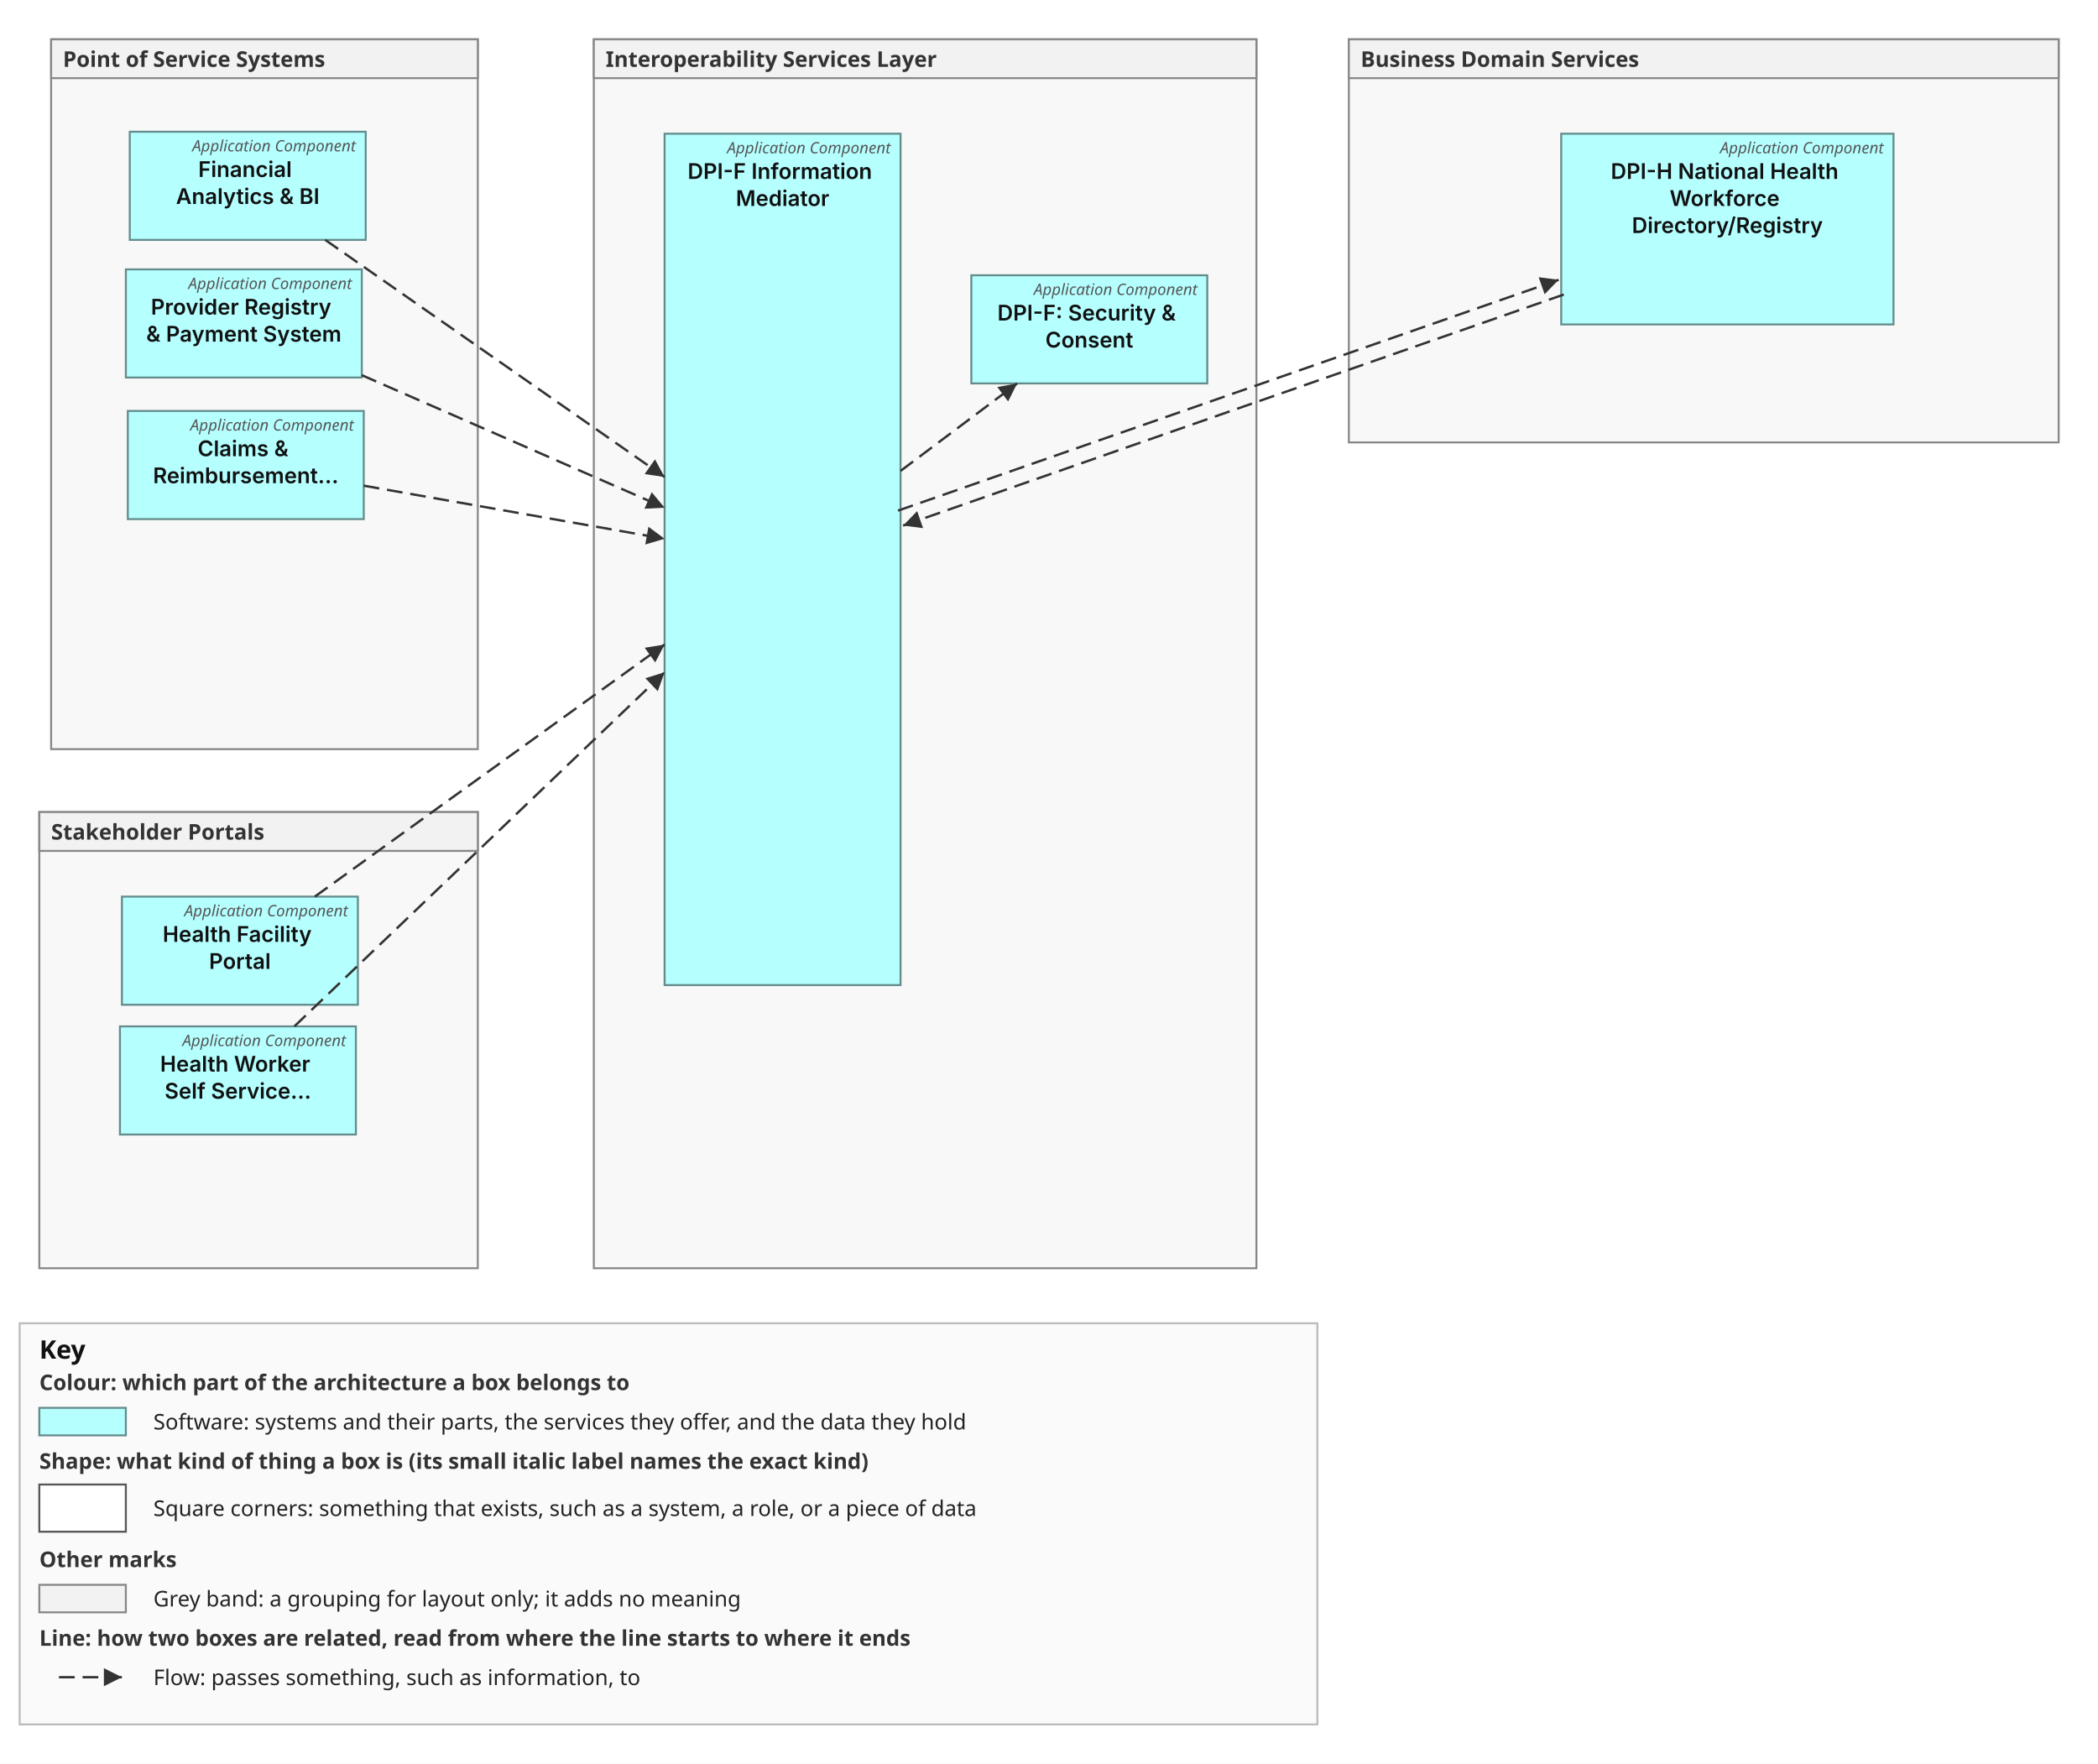
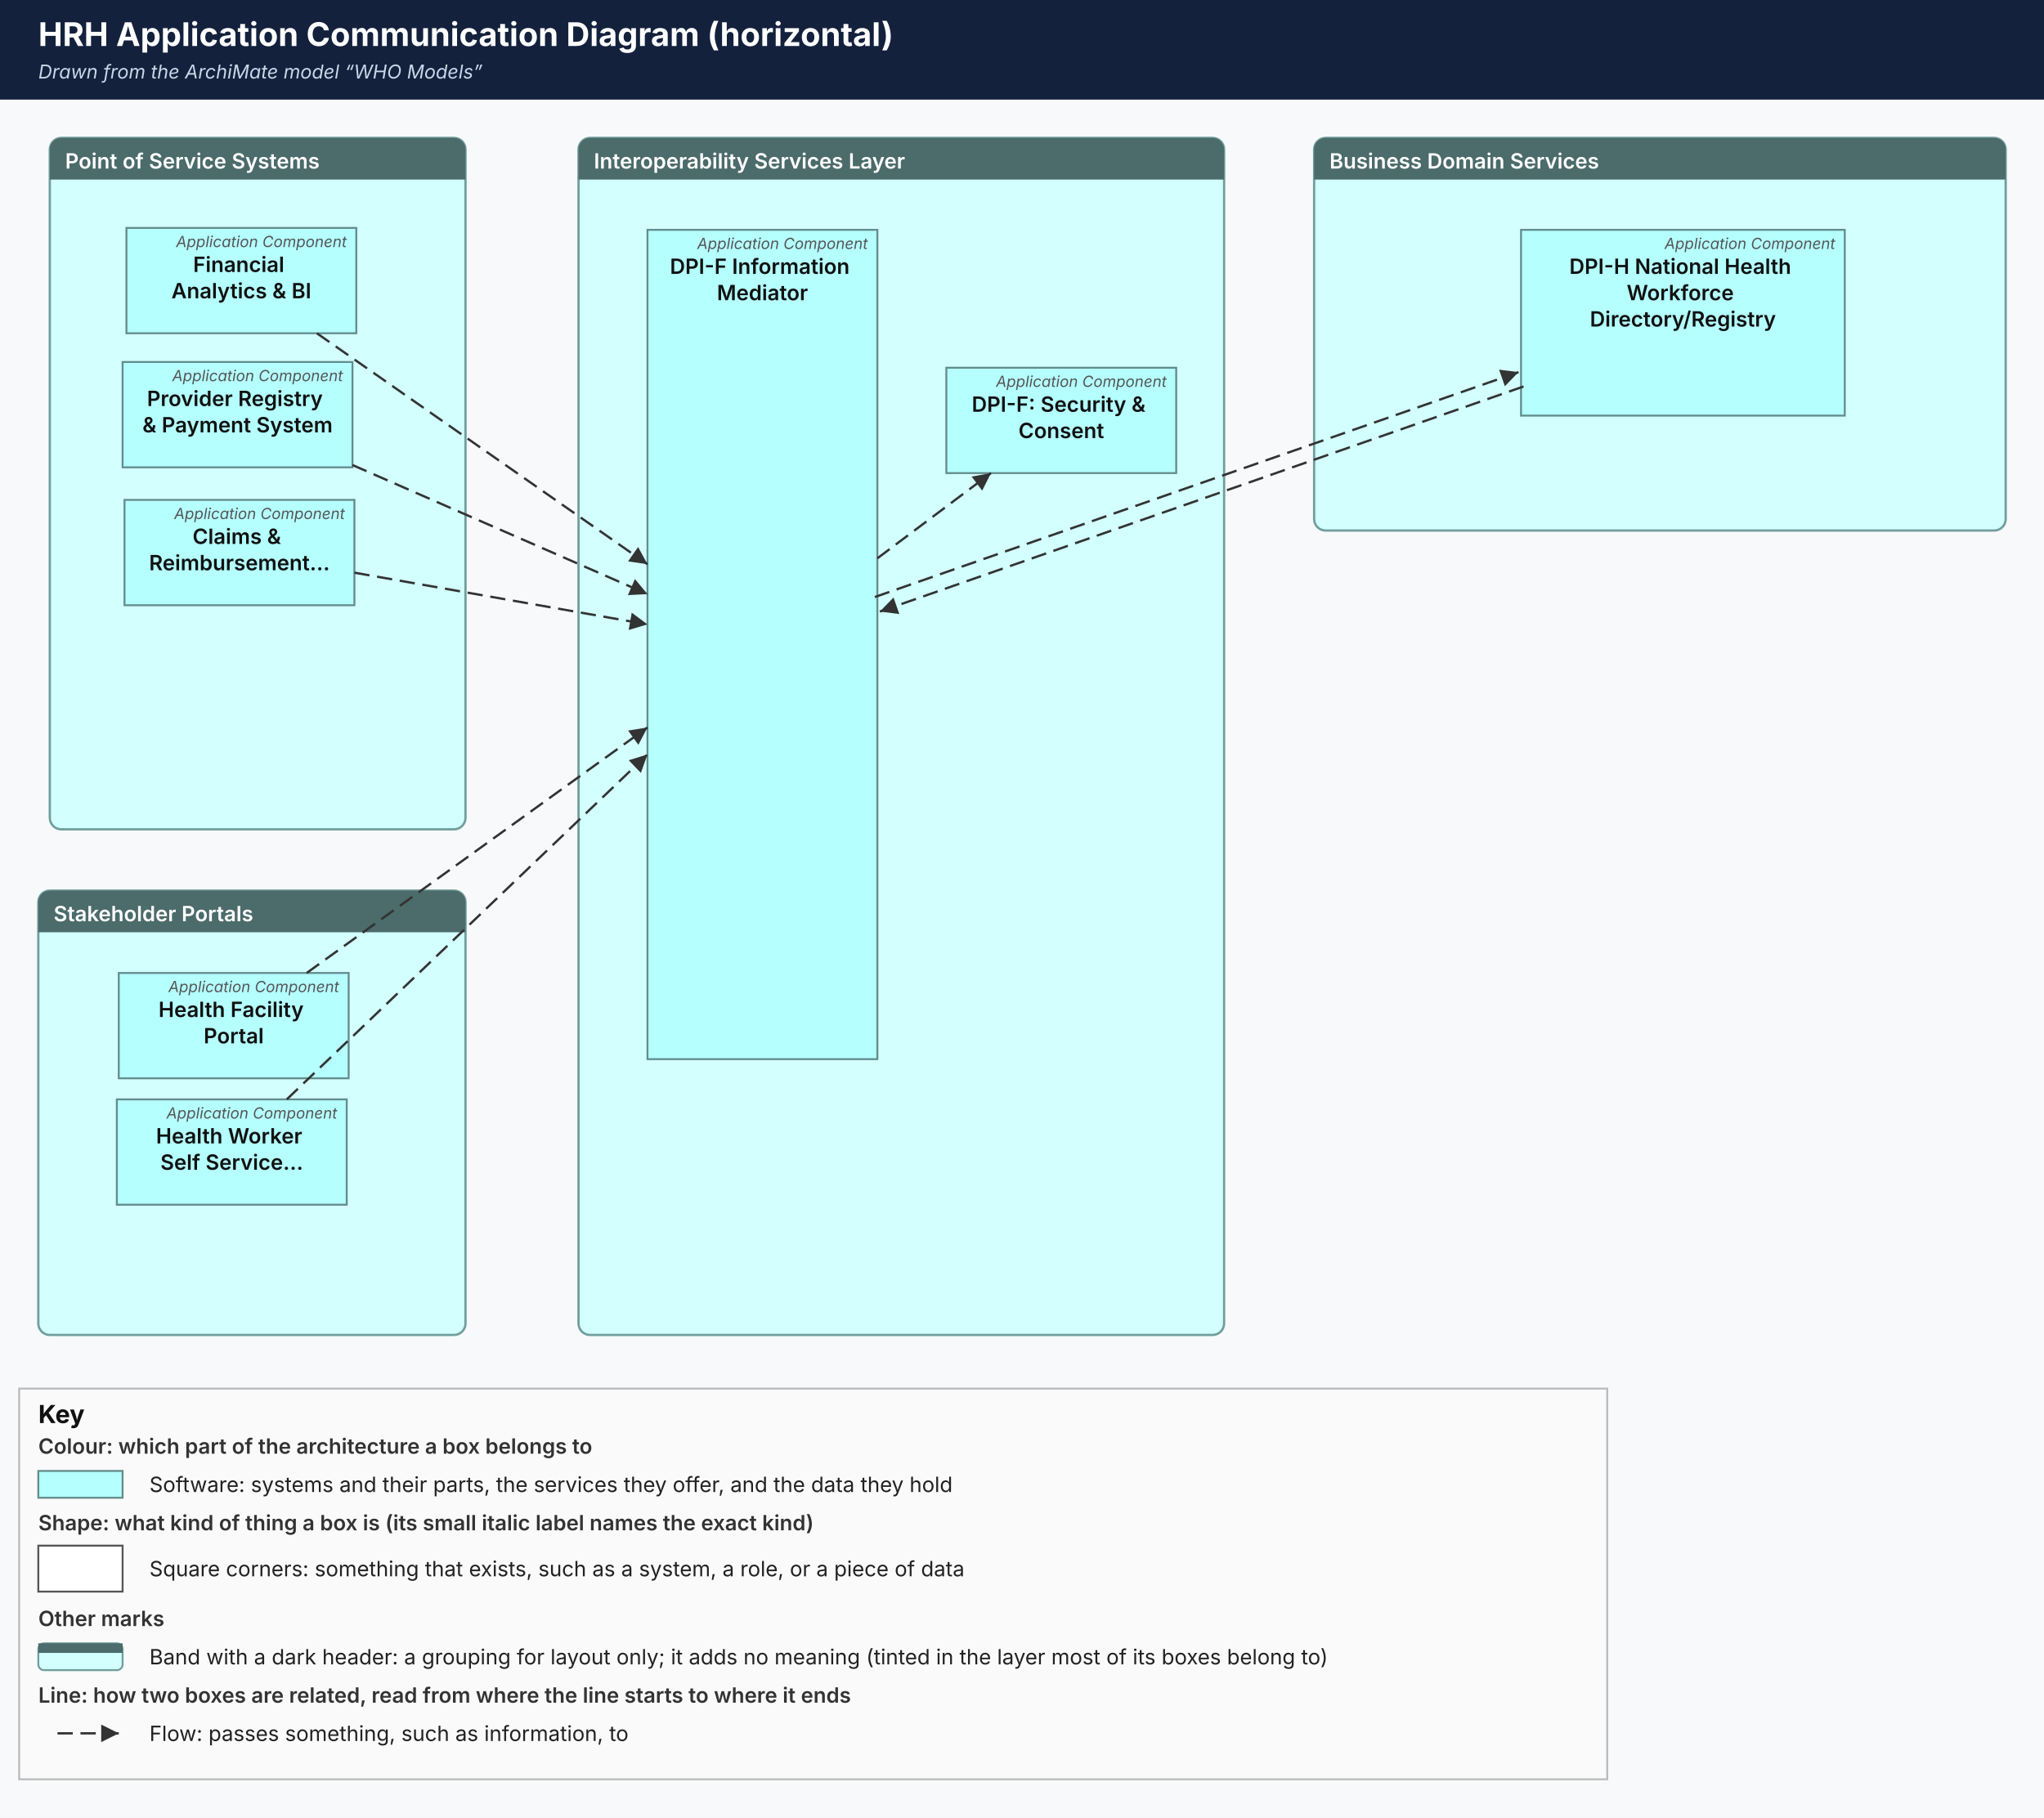
- <svg xmlns="http://www.w3.org/2000/svg" viewBox="46 112 1067 897" width="1067" height="897" role="img" aria-labelledby="av-title">
+ <svg xmlns="http://www.w3.org/2000/svg" viewBox="46 60 1067 949" width="1067" height="949" role="img" aria-labelledby="av-title">
  <style>
- .av-name{font:600 11px system-ui,-apple-system,"Segoe UI",sans-serif;fill:#111}
- .av-type{font:italic 8px system-ui,sans-serif;fill:#555}
- .av-group{font:600 11px system-ui,sans-serif;fill:#333}
- .av-note{font:10px system-ui,sans-serif;fill:#222}
- .av-key{font:11px system-ui,sans-serif;fill:#222}
- .av-keyh{font:600 11px system-ui,sans-serif;fill:#333}
- .av-keyt{font:700 13px system-ui,sans-serif;fill:#111}
- .av-rel{font:9px system-ui,sans-serif;fill:#333;paint-order:stroke;stroke:#fff;stroke-width:3px}
+ .av-name{font:600 11px Inter, "Segoe UI", system-ui, -apple-system, Helvetica, Arial, sans-serif;fill:#111}
+ .av-type{font:italic 8px Inter, "Segoe UI", system-ui, -apple-system, Helvetica, Arial, sans-serif;fill:#555}
+ .av-group{font:600 11px Inter, "Segoe UI", system-ui, -apple-system, Helvetica, Arial, sans-serif;fill:#333}
+ .av-note{font:10px Inter, "Segoe UI", system-ui, -apple-system, Helvetica, Arial, sans-serif;fill:#222}
+ .av-key{font:11px Inter, "Segoe UI", system-ui, -apple-system, Helvetica, Arial, sans-serif;fill:#222}
+ .av-keyh{font:600 11px Inter, "Segoe UI", system-ui, -apple-system, Helvetica, Arial, sans-serif;fill:#333}
+ .av-keyt{font:700 13px Inter, "Segoe UI", system-ui, -apple-system, Helvetica, Arial, sans-serif;fill:#111}
+ .av-rel{font:9px Inter, "Segoe UI", system-ui, -apple-system, Helvetica, Arial, sans-serif;fill:#333;paint-order:stroke;stroke:#fff;stroke-width:3px}
a:hover rect,a:hover polygon,a:focus rect,a:focus polygon{stroke:#06c;stroke-width:2.5}
</style>
  <defs>
    <marker id="arrow-open" viewBox="0 0 12 12" refX="11" refY="6" markerWidth="11" markerHeight="11" orient="auto-start-reverse" markerUnits="userSpaceOnUse">
      <path d="M1 1 L11 6 L1 11" fill="none" stroke="#333" stroke-width="1.3" />
    </marker>
    <marker id="arrow-filled" viewBox="0 0 12 12" refX="11" refY="6" markerWidth="11" markerHeight="11" orient="auto-start-reverse" markerUnits="userSpaceOnUse">
      <path d="M1 1 L11 6 L1 11 Z" fill="#333" />
    </marker>
    <marker id="arrow-small" viewBox="0 0 10 10" refX="9" refY="5" markerWidth="8" markerHeight="8" orient="auto-start-reverse" markerUnits="userSpaceOnUse">
      <path d="M1 1 L9 5 L1 9" fill="none" stroke="#333" stroke-width="1.2" />
    </marker>
    <marker id="triangle-hollow" viewBox="0 0 14 14" refX="13" refY="7" markerWidth="13" markerHeight="13" orient="auto-start-reverse" markerUnits="userSpaceOnUse">
      <path d="M1 1 L13 7 L1 13 Z" fill="#fff" stroke="#333" stroke-width="1.2" />
    </marker>
    <marker id="diamond-filled" viewBox="0 0 16 10" refX="1" refY="5" markerWidth="16" markerHeight="10" orient="auto-start-reverse" markerUnits="userSpaceOnUse">
      <path d="M1 5 L8 1 L15 5 L8 9 Z" fill="#333" />
    </marker>
    <marker id="diamond-hollow" viewBox="0 0 16 10" refX="1" refY="5" markerWidth="16" markerHeight="10" orient="auto-start-reverse" markerUnits="userSpaceOnUse">
      <path d="M1 5 L8 1 L15 5 L8 9 Z" fill="#fff" stroke="#333" stroke-width="1.2" />
    </marker>
    <marker id="dot" viewBox="0 0 8 8" refX="4" refY="4" markerWidth="7" markerHeight="7" orient="auto" markerUnits="userSpaceOnUse">
      <circle cx="4" cy="4" r="3.2" fill="#333" />
    </marker>
    <pattern id="missing" width="8" height="8" patternUnits="userSpaceOnUse" patternTransform="rotate(45)">
      <rect width="8" height="8" fill="#fff" />
      <line x1="0" y1="0" x2="0" y2="8" stroke="#d33" stroke-width="2" />
    </pattern>
  </defs>
-   <rect x="46" y="112" width="1067" height="897" fill="#fff" />
+   <rect x="46" y="60" width="1067" height="949" fill="#f8f9fb" />
+   <rect x="46" y="60" width="1067" height="52" fill="#14213d" />
+   <text x="66" y="84" style="font:700 17px Inter, &quot;Segoe UI&quot;, system-ui, -apple-system, Helvetica, Arial, sans-serif;fill:#fff">HRH Application Communication Diagram (horizontal)</text>
+   <text x="66" y="101" style="font:italic 10px Inter, &quot;Segoe UI&quot;, system-ui, -apple-system, Helvetica, Arial, sans-serif;fill:#c9d6e6">Drawn from the ArchiMate model “WHO Models”</text>
  <g class="av-g">
-     <rect x="72" y="132" width="217" height="361" fill="#f2f2f2" fill-opacity=".55" stroke="#888" />
-     <rect x="72" y="132" width="217" height="19.75" fill="#f2f2f2" stroke="#888" />
-     <text class="av-group" x="78" y="146">Point of Service Systems</text>
+     <rect x="72" y="132" width="217" height="361" rx="6" fill="#d3ffff" stroke="#709e9e" stroke-width="1.2" />
+     <path d="M72 138 a6 6 0 0 1 6 -6 h205 a6 6 0 0 1 6 6 v15.75 h-217 z" fill="#4c6b6b" />
+     <text class="av-group" x="80" y="148" style="fill:#fff">Point of Service Systems</text>
  </g>
  <a href="../../../en/dpi-h-ra/archimate/0.2.0-draft.1/elements/financial-analytics-bi/" target="_top">
    <rect x="112" y="179" width="120" height="55" fill="#b5ffff" stroke="#648c8c" stroke-width="1" />
    <text class="av-type" x="227" y="189" text-anchor="end">Application Component</text>
    <text class="av-name" x="172" y="202" text-anchor="middle">
      <tspan x="172" dy="0">Financial</tspan>
      <tspan x="172" dy="13.75">Analytics &amp; BI</tspan>
    </text>
  </a>
  <a href="../../../en/dpi-h-ra/archimate/0.2.0-draft.1/elements/provider-registry-payment-system/" target="_top">
    <rect x="110" y="249" width="120" height="55" fill="#b5ffff" stroke="#648c8c" stroke-width="1" />
    <text class="av-type" x="225" y="259" text-anchor="end">Application Component</text>
    <text class="av-name" x="170" y="272" text-anchor="middle">
      <tspan x="170" dy="0">Provider Registry</tspan>
      <tspan x="170" dy="13.75">&amp; Payment System</tspan>
    </text>
  </a>
  <a href="../../../en/dpi-h-ra/archimate/0.2.0-draft.1/elements/claims-reimbursement-system/" target="_top">
    <rect x="111" y="321" width="120" height="55" fill="#b5ffff" stroke="#648c8c" stroke-width="1" />
    <text class="av-type" x="226" y="331" text-anchor="end">Application Component</text>
    <text class="av-name" x="171" y="344" text-anchor="middle">
      <tspan x="171" dy="0">Claims &amp;</tspan>
      <tspan x="171" dy="13.75">Reimbursement…</tspan>
    </text>
  </a>
  <g class="av-g">
-     <rect x="66" y="525" width="223" height="232" fill="#f2f2f2" fill-opacity=".55" stroke="#888" />
-     <rect x="66" y="525" width="223" height="19.75" fill="#f2f2f2" stroke="#888" />
-     <text class="av-group" x="72" y="539">Stakeholder Portals</text>
+     <rect x="66" y="525" width="223" height="232" rx="6" fill="#d3ffff" stroke="#709e9e" stroke-width="1.2" />
+     <path d="M66 531 a6 6 0 0 1 6 -6 h211 a6 6 0 0 1 6 6 v15.75 h-223 z" fill="#4c6b6b" />
+     <text class="av-group" x="74" y="541" style="fill:#fff">Stakeholder Portals</text>
  </g>
  <a href="../../../en/dpi-h-ra/archimate/0.2.0-draft.1/elements/health-facility-portal/" target="_top">
    <rect x="108" y="568" width="120" height="55" fill="#b5ffff" stroke="#648c8c" stroke-width="1" />
    <text class="av-type" x="223" y="578" text-anchor="end">Application Component</text>
    <text class="av-name" x="168" y="591" text-anchor="middle">
      <tspan x="168" dy="0">Health Facility</tspan>
      <tspan x="168" dy="13.75">Portal</tspan>
    </text>
  </a>
  <a href="../../../en/dpi-h-ra/archimate/0.2.0-draft.1/elements/health-worker-self-service-portal/" target="_top">
    <rect x="107" y="634" width="120" height="55" fill="#b5ffff" stroke="#648c8c" stroke-width="1" />
    <text class="av-type" x="222" y="644" text-anchor="end">Application Component</text>
    <text class="av-name" x="167" y="657" text-anchor="middle">
      <tspan x="167" dy="0">Health Worker</tspan>
      <tspan x="167" dy="13.75">Self Service…</tspan>
    </text>
  </a>
  <g class="av-g">
-     <rect x="348" y="132" width="337" height="625" fill="#f2f2f2" fill-opacity=".55" stroke="#888" />
-     <rect x="348" y="132" width="337" height="19.75" fill="#f2f2f2" stroke="#888" />
-     <text class="av-group" x="354" y="146">Interoperability Services Layer</text>
+     <rect x="348" y="132" width="337" height="625" rx="6" fill="#d3ffff" stroke="#709e9e" stroke-width="1.2" />
+     <path d="M348 138 a6 6 0 0 1 6 -6 h325 a6 6 0 0 1 6 6 v15.75 h-337 z" fill="#4c6b6b" />
+     <text class="av-group" x="356" y="148" style="fill:#fff">Interoperability Services Layer</text>
  </g>
  <a href="../../../en/dpi-h-ra/archimate/0.2.0-draft.1/elements/dpi-f-information-mediator/" target="_top">
    <rect x="384" y="180" width="120" height="433" fill="#b5ffff" stroke="#648c8c" stroke-width="1" />
    <text class="av-type" x="499" y="190" text-anchor="end">Application Component</text>
    <text class="av-name" x="444" y="203" text-anchor="middle">
      <tspan x="444" dy="0">DPI-F Information</tspan>
      <tspan x="444" dy="13.75">Mediator</tspan>
    </text>
  </a>
  <a href="../../../en/dpi-h-ra/archimate/0.2.0-draft.1/elements/dpi-f-security-consent/" target="_top">
    <rect x="540" y="252" width="120" height="55" fill="#b5ffff" stroke="#648c8c" stroke-width="1" />
    <text class="av-type" x="655" y="262" text-anchor="end">Application Component</text>
    <text class="av-name" x="600" y="275" text-anchor="middle">
      <tspan x="600" dy="0">DPI-F: Security &amp;</tspan>
      <tspan x="600" dy="13.75">Consent</tspan>
    </text>
  </a>
  <g class="av-g">
-     <rect x="732" y="132" width="361" height="205" fill="#f2f2f2" fill-opacity=".55" stroke="#888" />
-     <rect x="732" y="132" width="361" height="19.75" fill="#f2f2f2" stroke="#888" />
-     <text class="av-group" x="738" y="146">Business Domain Services</text>
+     <rect x="732" y="132" width="361" height="205" rx="6" fill="#d3ffff" stroke="#709e9e" stroke-width="1.2" />
+     <path d="M732 138 a6 6 0 0 1 6 -6 h349 a6 6 0 0 1 6 6 v15.75 h-361 z" fill="#4c6b6b" />
+     <text class="av-group" x="740" y="148" style="fill:#fff">Business Domain Services</text>
  </g>
  <a href="../../../en/dpi-h-ra/archimate/0.2.0-draft.1/elements/dpi-h-national-health-workforce-directory-registry/" target="_top">
    <rect x="840" y="180" width="169" height="97" fill="#b5ffff" stroke="#648c8c" stroke-width="1" />
    <text class="av-type" x="1004" y="190" text-anchor="end">Application Component</text>
    <text class="av-name" x="924.5" y="203" text-anchor="middle">
      <tspan x="924.5" dy="0">DPI-H National Health</tspan>
      <tspan x="924.5" dy="13.75">Workforce</tspan>
      <tspan x="924.5" dy="13.75">Directory/Registry</tspan>
    </text>
  </a>
  <a href="../../../en/dpi-h-ra/archimate/0.2.0-draft.1/relationships/id-42ccf72f046744a98d3c5e717079c059/" target="_top">
    <path d="M211.4 234 L384 354.6" fill="none" stroke="#333" stroke-width="1.2" stroke-dasharray="8 4" marker-end="url(#arrow-filled)" />
    <path d="M211.4 234 L384 354.6" fill="none" stroke="transparent" stroke-width="8" />
  </a>
  <a href="../../../en/dpi-h-ra/archimate/0.2.0-draft.1/relationships/id-dfb5d9850936470297441731ba7923a5/" target="_top">
    <path d="M230 302.8 L384 370.2" fill="none" stroke="#333" stroke-width="1.2" stroke-dasharray="8 4" marker-end="url(#arrow-filled)" />
    <path d="M230 302.8 L384 370.2" fill="none" stroke="transparent" stroke-width="8" />
  </a>
  <a href="../../../en/dpi-h-ra/archimate/0.2.0-draft.1/relationships/id-753eb90f4e7b4fde86af9d2a79212e40/" target="_top">
    <path d="M231 359 L384 386" fill="none" stroke="#333" stroke-width="1.2" stroke-dasharray="8 4" marker-end="url(#arrow-filled)" />
    <path d="M231 359 L384 386" fill="none" stroke="transparent" stroke-width="8" />
  </a>
  <a href="../../../en/dpi-h-ra/archimate/0.2.0-draft.1/relationships/id-84904306f207414a97c5a3ea80f2efdd/" target="_top">
    <path d="M206.1 568 L384 439.8" fill="none" stroke="#333" stroke-width="1.2" stroke-dasharray="8 4" marker-end="url(#arrow-filled)" />
    <path d="M206.1 568 L384 439.8" fill="none" stroke="transparent" stroke-width="8" />
  </a>
  <a href="../../../en/dpi-h-ra/archimate/0.2.0-draft.1/relationships/id-25e7a559b40f40bfbb336dbd0fa65df6/" target="_top">
    <path d="M195.7 634 L384 453.9" fill="none" stroke="#333" stroke-width="1.2" stroke-dasharray="8 4" marker-end="url(#arrow-filled)" />
    <path d="M195.7 634 L384 453.9" fill="none" stroke="transparent" stroke-width="8" />
  </a>
  <a href="../../../en/dpi-h-ra/archimate/0.2.0-draft.1/relationships/id-e9f46c67e68042109744e4da917ae6ff/" target="_top">
    <path d="M504 351.5 L563.3 307" fill="none" stroke="#333" stroke-width="1.2" stroke-dasharray="8 4" marker-end="url(#arrow-filled)" />
    <path d="M504 351.5 L563.3 307" fill="none" stroke="transparent" stroke-width="8" />
  </a>
  <a href="../../../en/dpi-h-ra/archimate/0.2.0-draft.1/relationships/id-ace822c5be96420a980993dcb3184ce4/" target="_top">
    <path d="M502.7 371.7 L838.7 254.3" fill="none" stroke="#333" stroke-width="1.2" stroke-dasharray="8 4" marker-end="url(#arrow-filled)" />
    <path d="M502.7 371.7 L838.7 254.3" fill="none" stroke="transparent" stroke-width="8" />
  </a>
  <a href="../../../en/dpi-h-ra/archimate/0.2.0-draft.1/relationships/id-fb7f0277b41346d5879bb83277f26733/" target="_top">
    <path d="M841.3 261.8 L505.3 379.3" fill="none" stroke="#333" stroke-width="1.2" stroke-dasharray="8 4" marker-end="url(#arrow-filled)" />
    <path d="M841.3 261.8 L505.3 379.3" fill="none" stroke="transparent" stroke-width="8" />
  </a>
  <g class="av-legend">
-     <rect x="56" y="785" width="660" height="204" fill="#fafafa" stroke="#bbb" />
+     <rect x="56" y="785" width="829" height="204" fill="#fafafa" stroke="#bbb" />
    <text class="av-keyt" x="66" y="803">Key</text>
    <text class="av-keyh" x="66" y="819">Colour: which part of the architecture a box belongs to</text>
    <rect x="66" y="828" width="44" height="14" fill="#b5ffff" stroke="#648c8c" />
    <text class="av-key" x="124" y="839">Software: systems and their parts, the services they offer, and the data they hold</text>
    <text class="av-keyh" x="66" y="859">Shape: what kind of thing a box is (its small italic label names the exact kind)</text>
    <rect x="66" y="867" width="44" height="24" fill="#fff" stroke="#555" />
    <text class="av-key" x="124" y="883">Square corners: something that exists, such as a system, a role, or a piece of data</text>
    <text class="av-keyh" x="66" y="909">Other marks</text>
-     <rect x="66" y="918" width="44" height="14" fill="#f2f2f2" stroke="#888" />
-     <text class="av-key" x="124" y="929">Grey band: a grouping for layout only; it adds no meaning</text>
+     <rect x="66" y="918" width="44" height="14" rx="3" fill="#d3ffff" stroke="#709e9e" />
+     <rect x="66" y="918" width="44" height="5" fill="#4c6b6b" />
+     <text class="av-key" x="124" y="929">Band with a dark header: a grouping for layout only; it adds no meaning (tinted in the layer most of its boxes belong to)</text>
    <text class="av-keyh" x="66" y="949">Line: how two boxes are related, read from where the line starts to where it ends</text>
    <path d="M76 965 L108 965" fill="none" stroke="#333" stroke-width="1.2" stroke-dasharray="8 4" marker-end="url(#arrow-filled)" />
    <text class="av-key" x="124" y="969">Flow: passes something, such as information, to</text>
  </g>
</svg>
